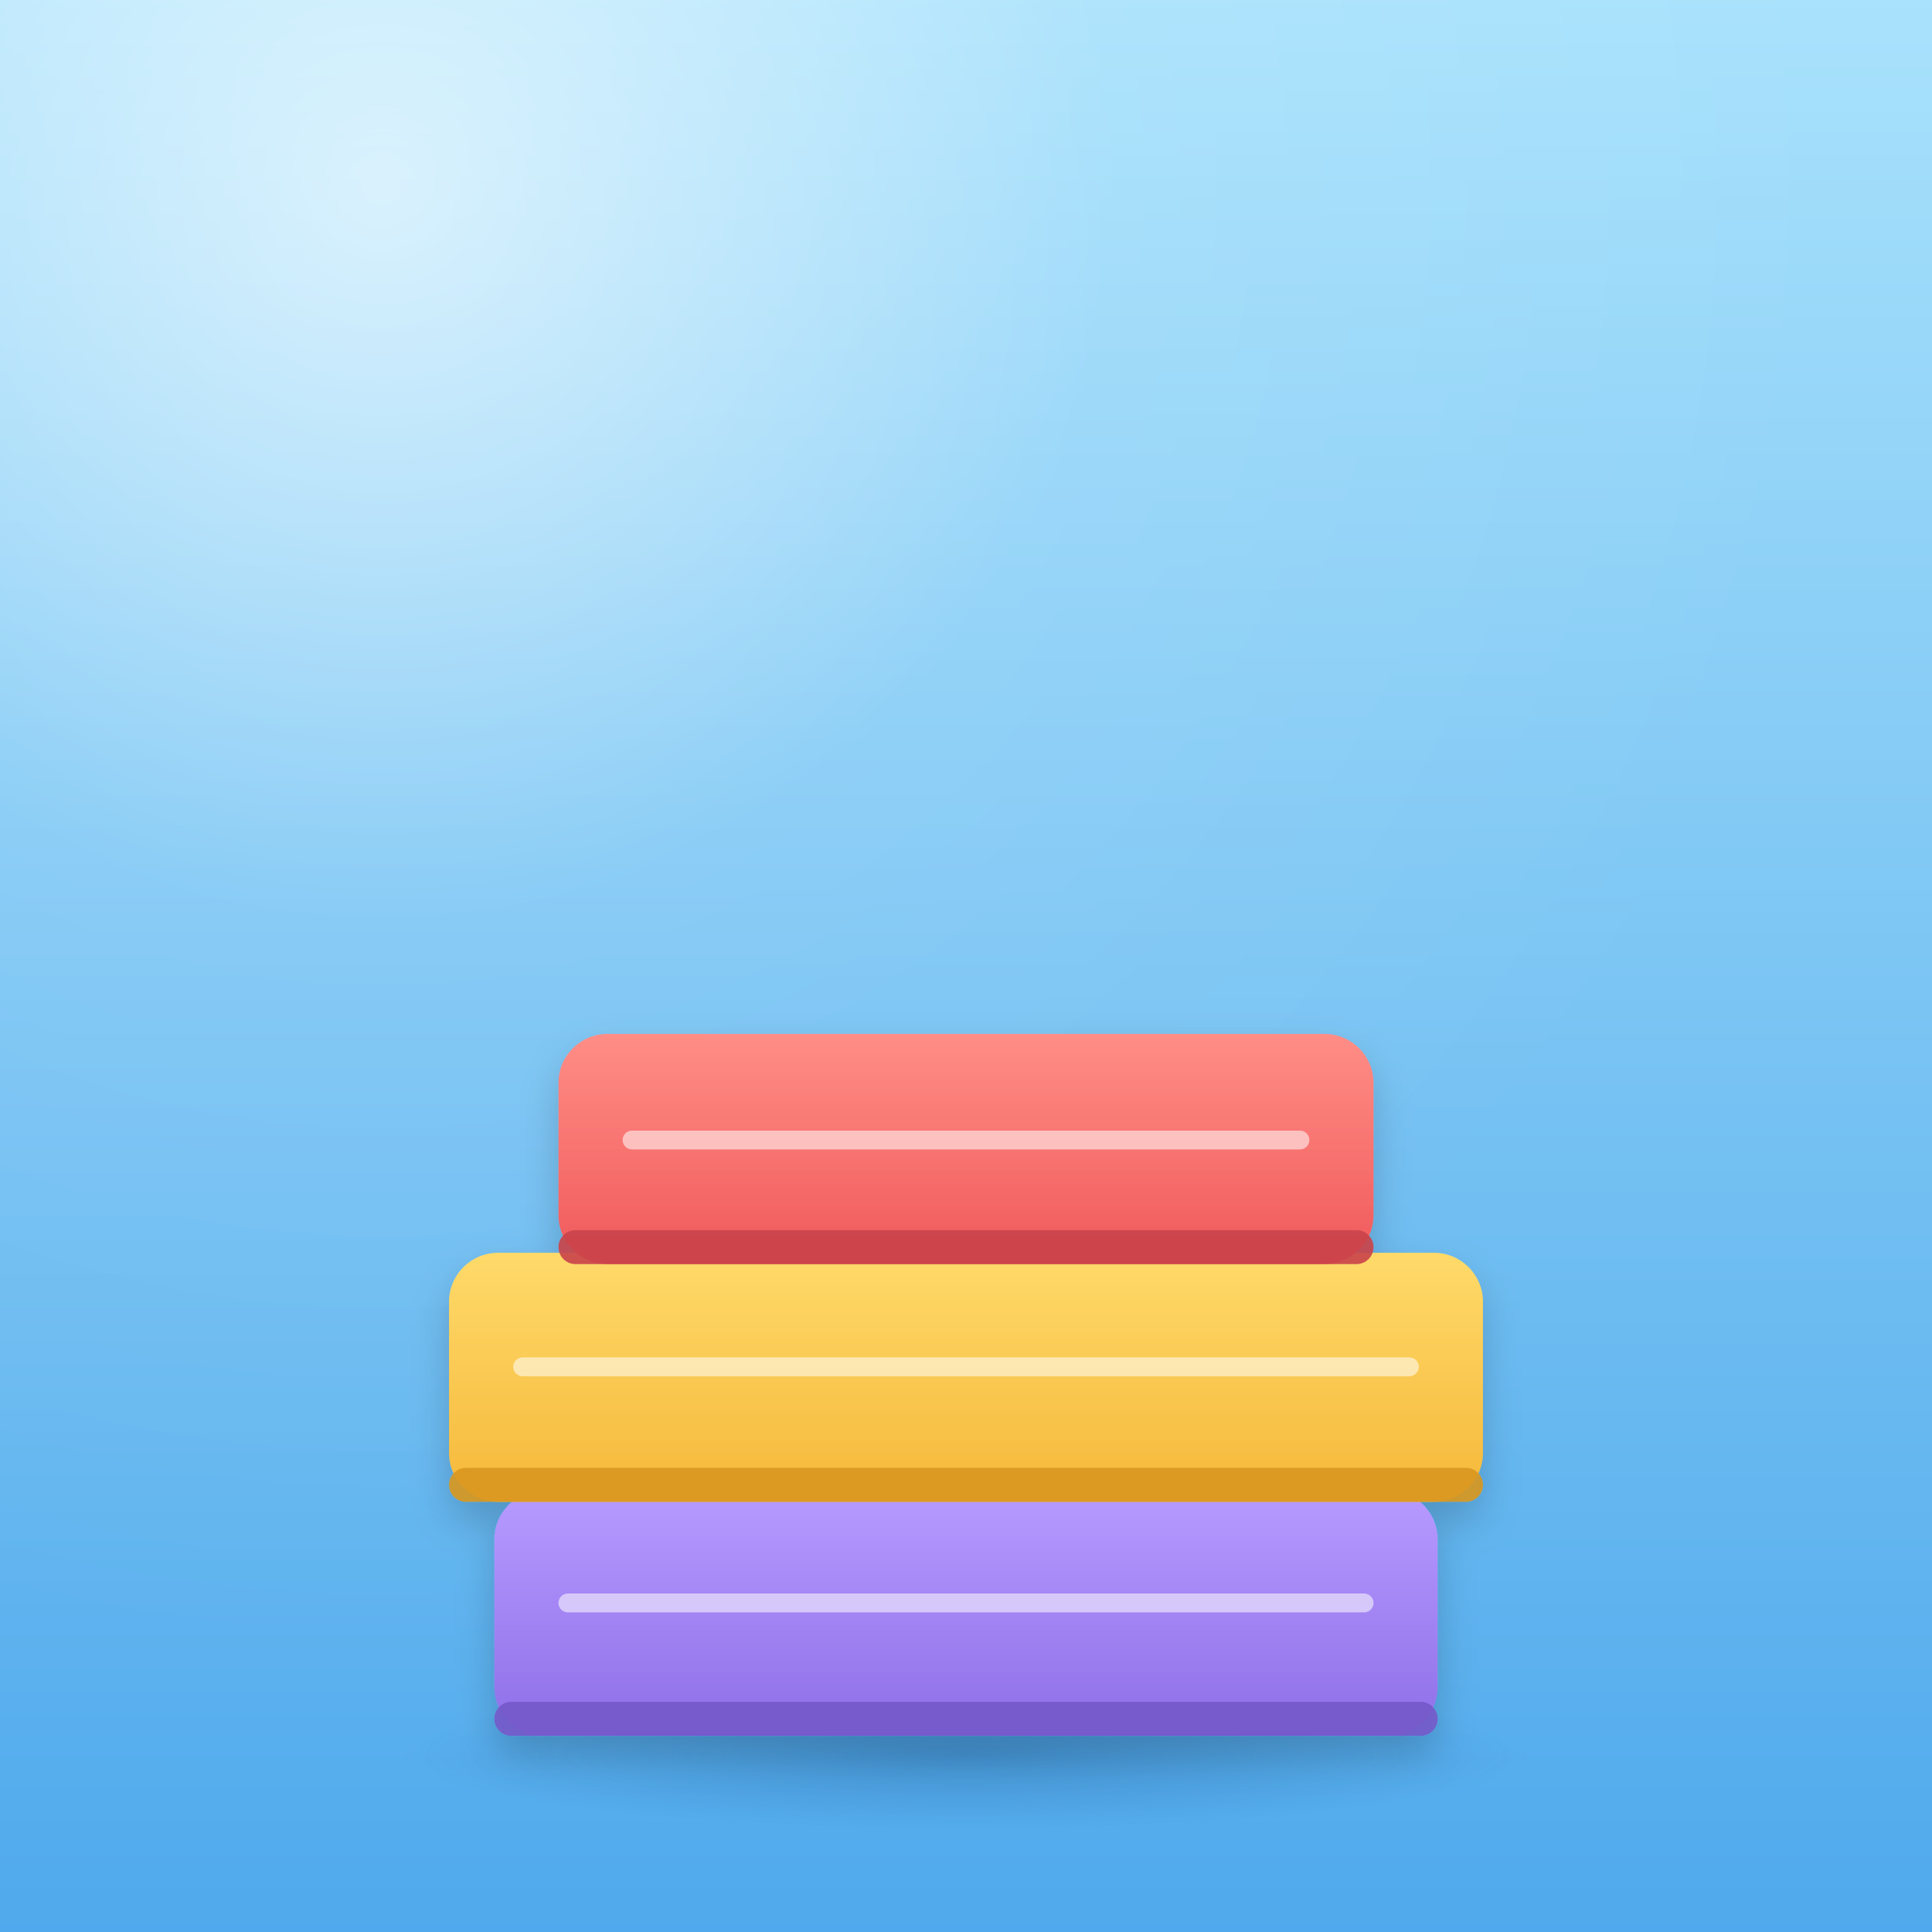
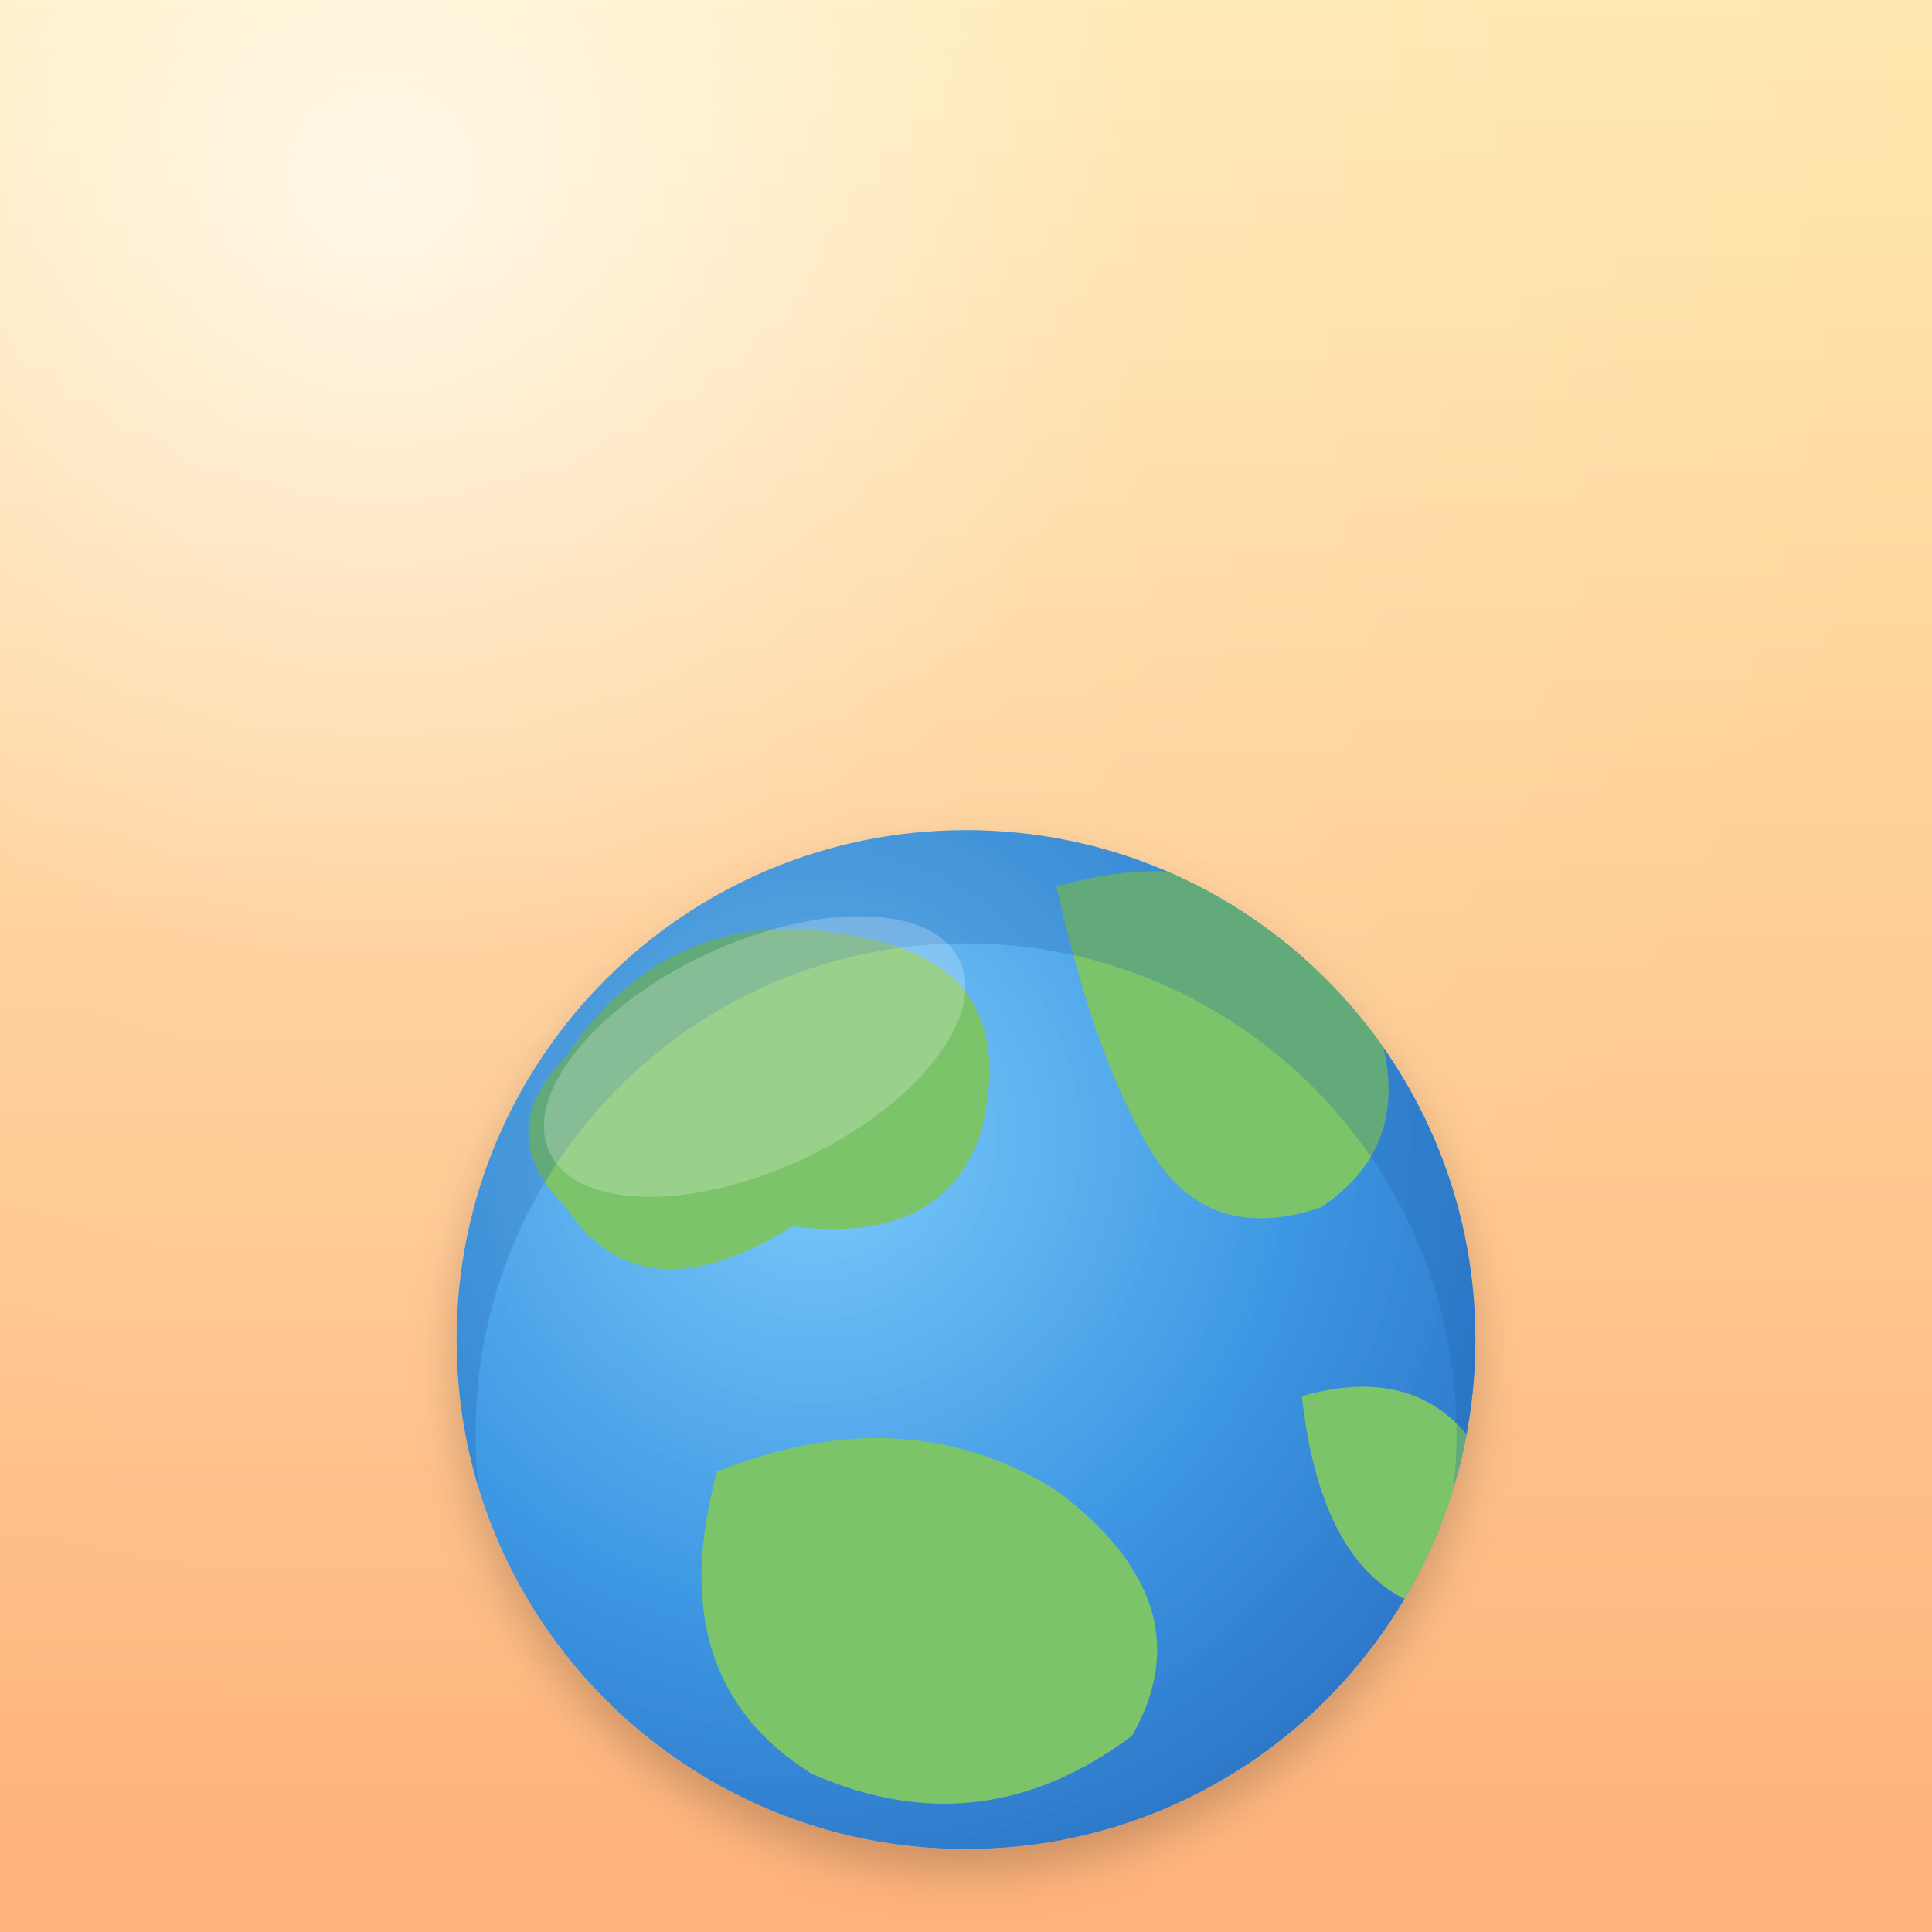
<svg xmlns="http://www.w3.org/2000/svg" viewBox="0 0 1024 1024">
  <defs>
    <linearGradient id="sky" x1="0" y1="0" x2="0" y2="1">
-       <stop offset="0" stop-color="#A9E2FC" />
-       <stop offset="1" stop-color="#4FA9EC" />
+       <stop offset="0" stop-color="#FFE9B0" />
+       <stop offset="1" stop-color="#FFB27A" />
    </linearGradient>
-     <radialGradient id="glow" cx="0.2" cy="0.1" r="0.75">
-       <stop offset="0" stop-color="#fff" stop-opacity=".6" />
-       <stop offset=".5" stop-color="#fff" stop-opacity=".08" />
+     <radialGradient id="glow" cx="0.2" cy="0.1" r="0.8">
+       <stop offset="0" stop-color="#fff" stop-opacity=".7" />
+       <stop offset=".5" stop-color="#fff" stop-opacity=".1" />
      <stop offset="1" stop-color="#fff" stop-opacity="0" />
    </radialGradient>
-     <radialGradient id="ground" cx="0.5" cy="0.5" r="0.5">
-       <stop offset="0" stop-color="#1D5C99" stop-opacity=".35" />
-       <stop offset="1" stop-color="#1D5C99" stop-opacity="0" />
+     <radialGradient id="sea" cx="0.35" cy="0.3" r="0.8">
+       <stop offset="0" stop-color="#7CCBFA" />
+       <stop offset=".6" stop-color="#3D97E3" />
+       <stop offset="1" stop-color="#2A72C4" />
    </radialGradient>
+     <clipPath id="world">
+       <circle cx="512" cy="710" r="270" />
+     </clipPath>
    <filter id="lift" x="-20%" y="-20%" width="140%" height="160%">
-       <feGaussianBlur in="SourceAlpha" stdDeviation="10" />
-       <feOffset dy="10" />
+       <feGaussianBlur in="SourceAlpha" stdDeviation="12" />
+       <feOffset dy="12" />
      <feComponentTransfer>
-         <feFuncA type="linear" slope=".18" />
+         <feFuncA type="linear" slope=".2" />
      </feComponentTransfer>
      <feMerge>
        <feMergeNode />
        <feMergeNode in="SourceGraphic" />
      </feMerge>
    </filter>
  </defs>
  <rect width="1024" height="1024" fill="url(#sky)" />
  <rect width="1024" height="1024" fill="url(#glow)" />
-   <ellipse cx="512" cy="930" rx="300" ry="40" fill="url(#ground)" />
  <g filter="url(#lift)">
-     <linearGradient id="b3" x1="0" y1="0" x2="0" y2="1">
-       <stop offset="0" stop-color="#B79BFF" />
-       <stop offset="1" stop-color="#8E6FE8" />
-     </linearGradient>
-     <rect x="262" y="790" width="500" height="130" rx="26" fill="url(#b3)" />
-     <rect x="296" y="844.6" width="432" height="10" rx="5" fill="#FFFFFF" opacity=".55" />
-     <rect x="262" y="902" width="500" height="18" rx="9" fill="#7458C9" opacity=".9" />
-     <linearGradient id="b2" x1="0" y1="0" x2="0" y2="1">
-       <stop offset="0" stop-color="#FFDA6A" />
-       <stop offset="1" stop-color="#F5B83A" />
-     </linearGradient>
-     <rect x="238" y="664" width="548" height="132" rx="26" fill="url(#b2)" />
-     <rect x="272" y="719.44" width="480" height="10" rx="5" fill="#FFFFFF" opacity=".55" />
-     <rect x="238" y="778" width="548" height="18" rx="9" fill="#D9971F" opacity=".9" />
-     <linearGradient id="b1" x1="0" y1="0" x2="0" y2="1">
-       <stop offset="0" stop-color="#FF8E86" />
-       <stop offset="1" stop-color="#F0595B" />
-     </linearGradient>
-     <rect x="296" y="548" width="432" height="122" rx="26" fill="url(#b1)" />
-     <rect x="330" y="599.24" width="364" height="10" rx="5" fill="#FFFFFF" opacity=".55" />
-     <rect x="296" y="652" width="432" height="18" rx="9" fill="#C9434A" opacity=".9" />
+     <circle cx="512" cy="710" r="270" fill="url(#sea)" />
+     <g clip-path="url(#world)">
+       <path d="M300 560 Q360 470 470 500 Q540 520 520 600 Q500 660 420 650 Q340 700 300 640 Q260 600 300 560Z" fill="#7CC46B" />
+       <path d="M560 470 Q660 440 720 520 Q760 600 700 640 Q640 660 610 610 Q580 560 560 470Z" fill="#7CC46B" />
+       <path d="M380 780 Q480 740 560 790 Q640 850 600 920 Q520 980 430 940 Q350 890 380 780Z" fill="#7CC46B" />
+       <path d="M690 740 Q760 720 790 780 Q800 840 750 850 Q700 830 690 740Z" fill="#7CC46B" />
+       <circle cx="512" cy="760" r="300" fill="none" stroke="#1F5FA8" stroke-opacity=".25" stroke-width="80" />
+       <ellipse cx="400" cy="560" rx="120" ry="60" fill="#fff" opacity=".22" transform="rotate(-25 400 560)" />
+     </g>
  </g>
  <g filter="url(#lift)">
    <g id="coco" />
  </g>
</svg>
